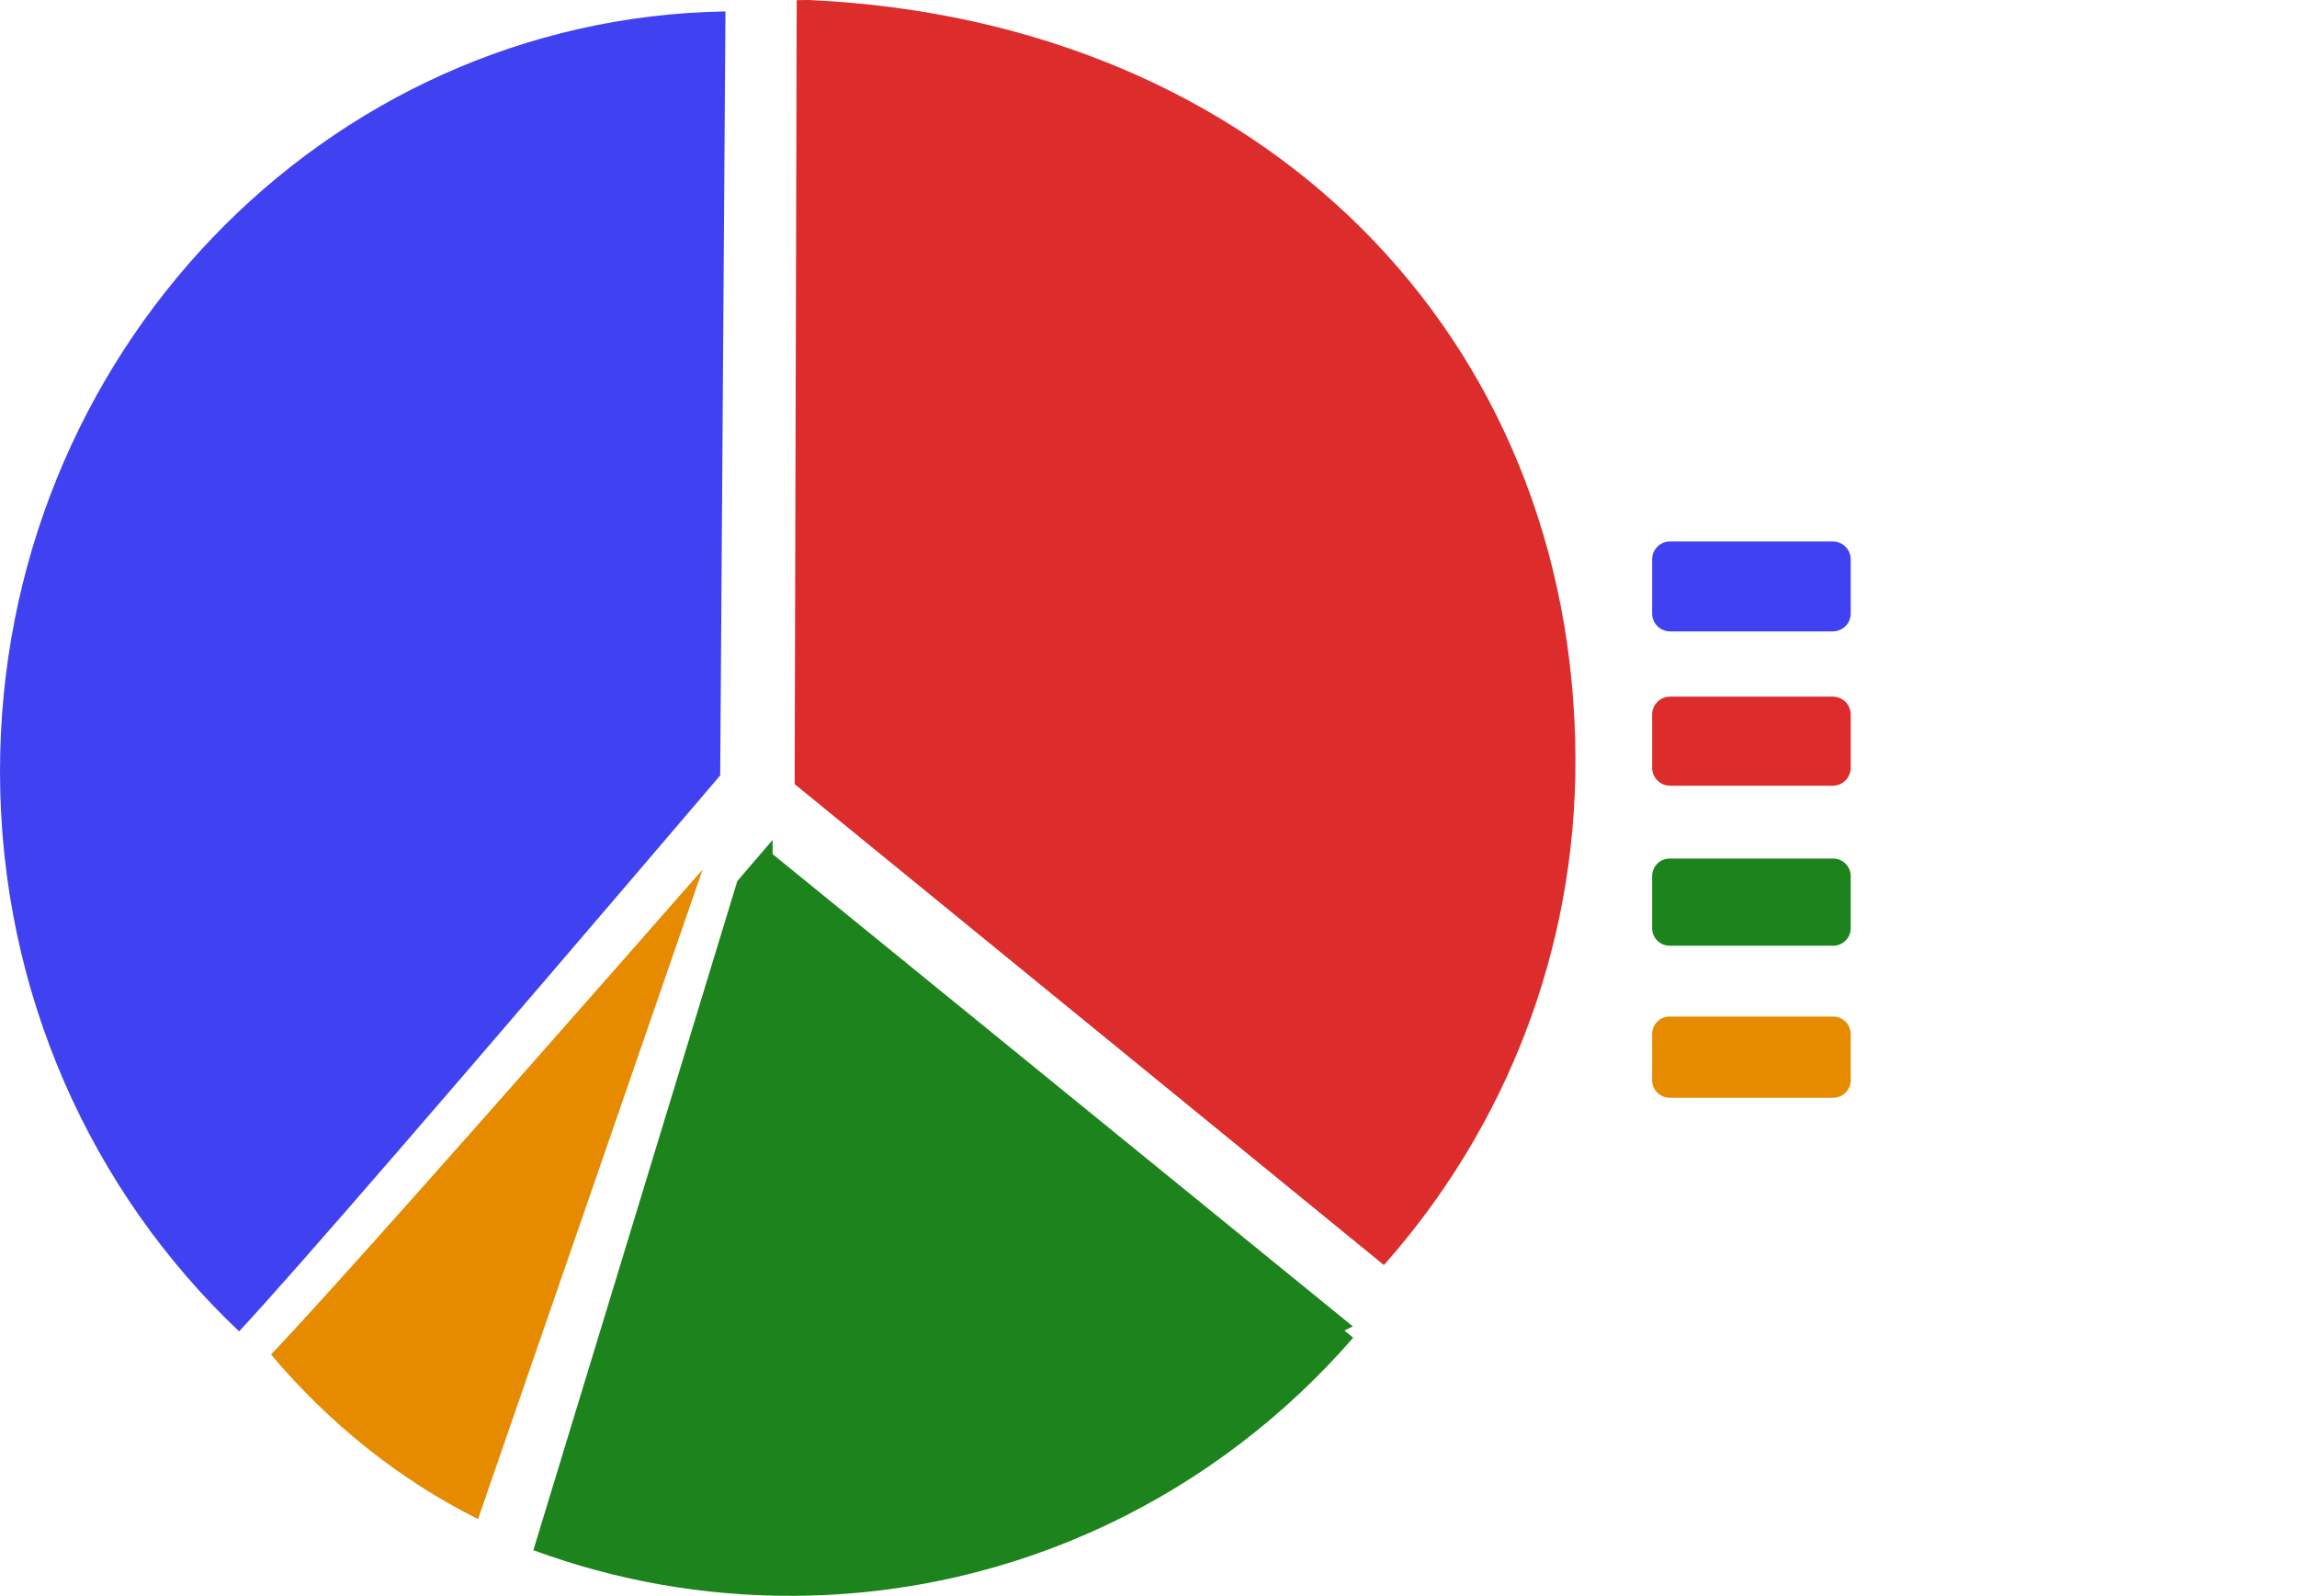
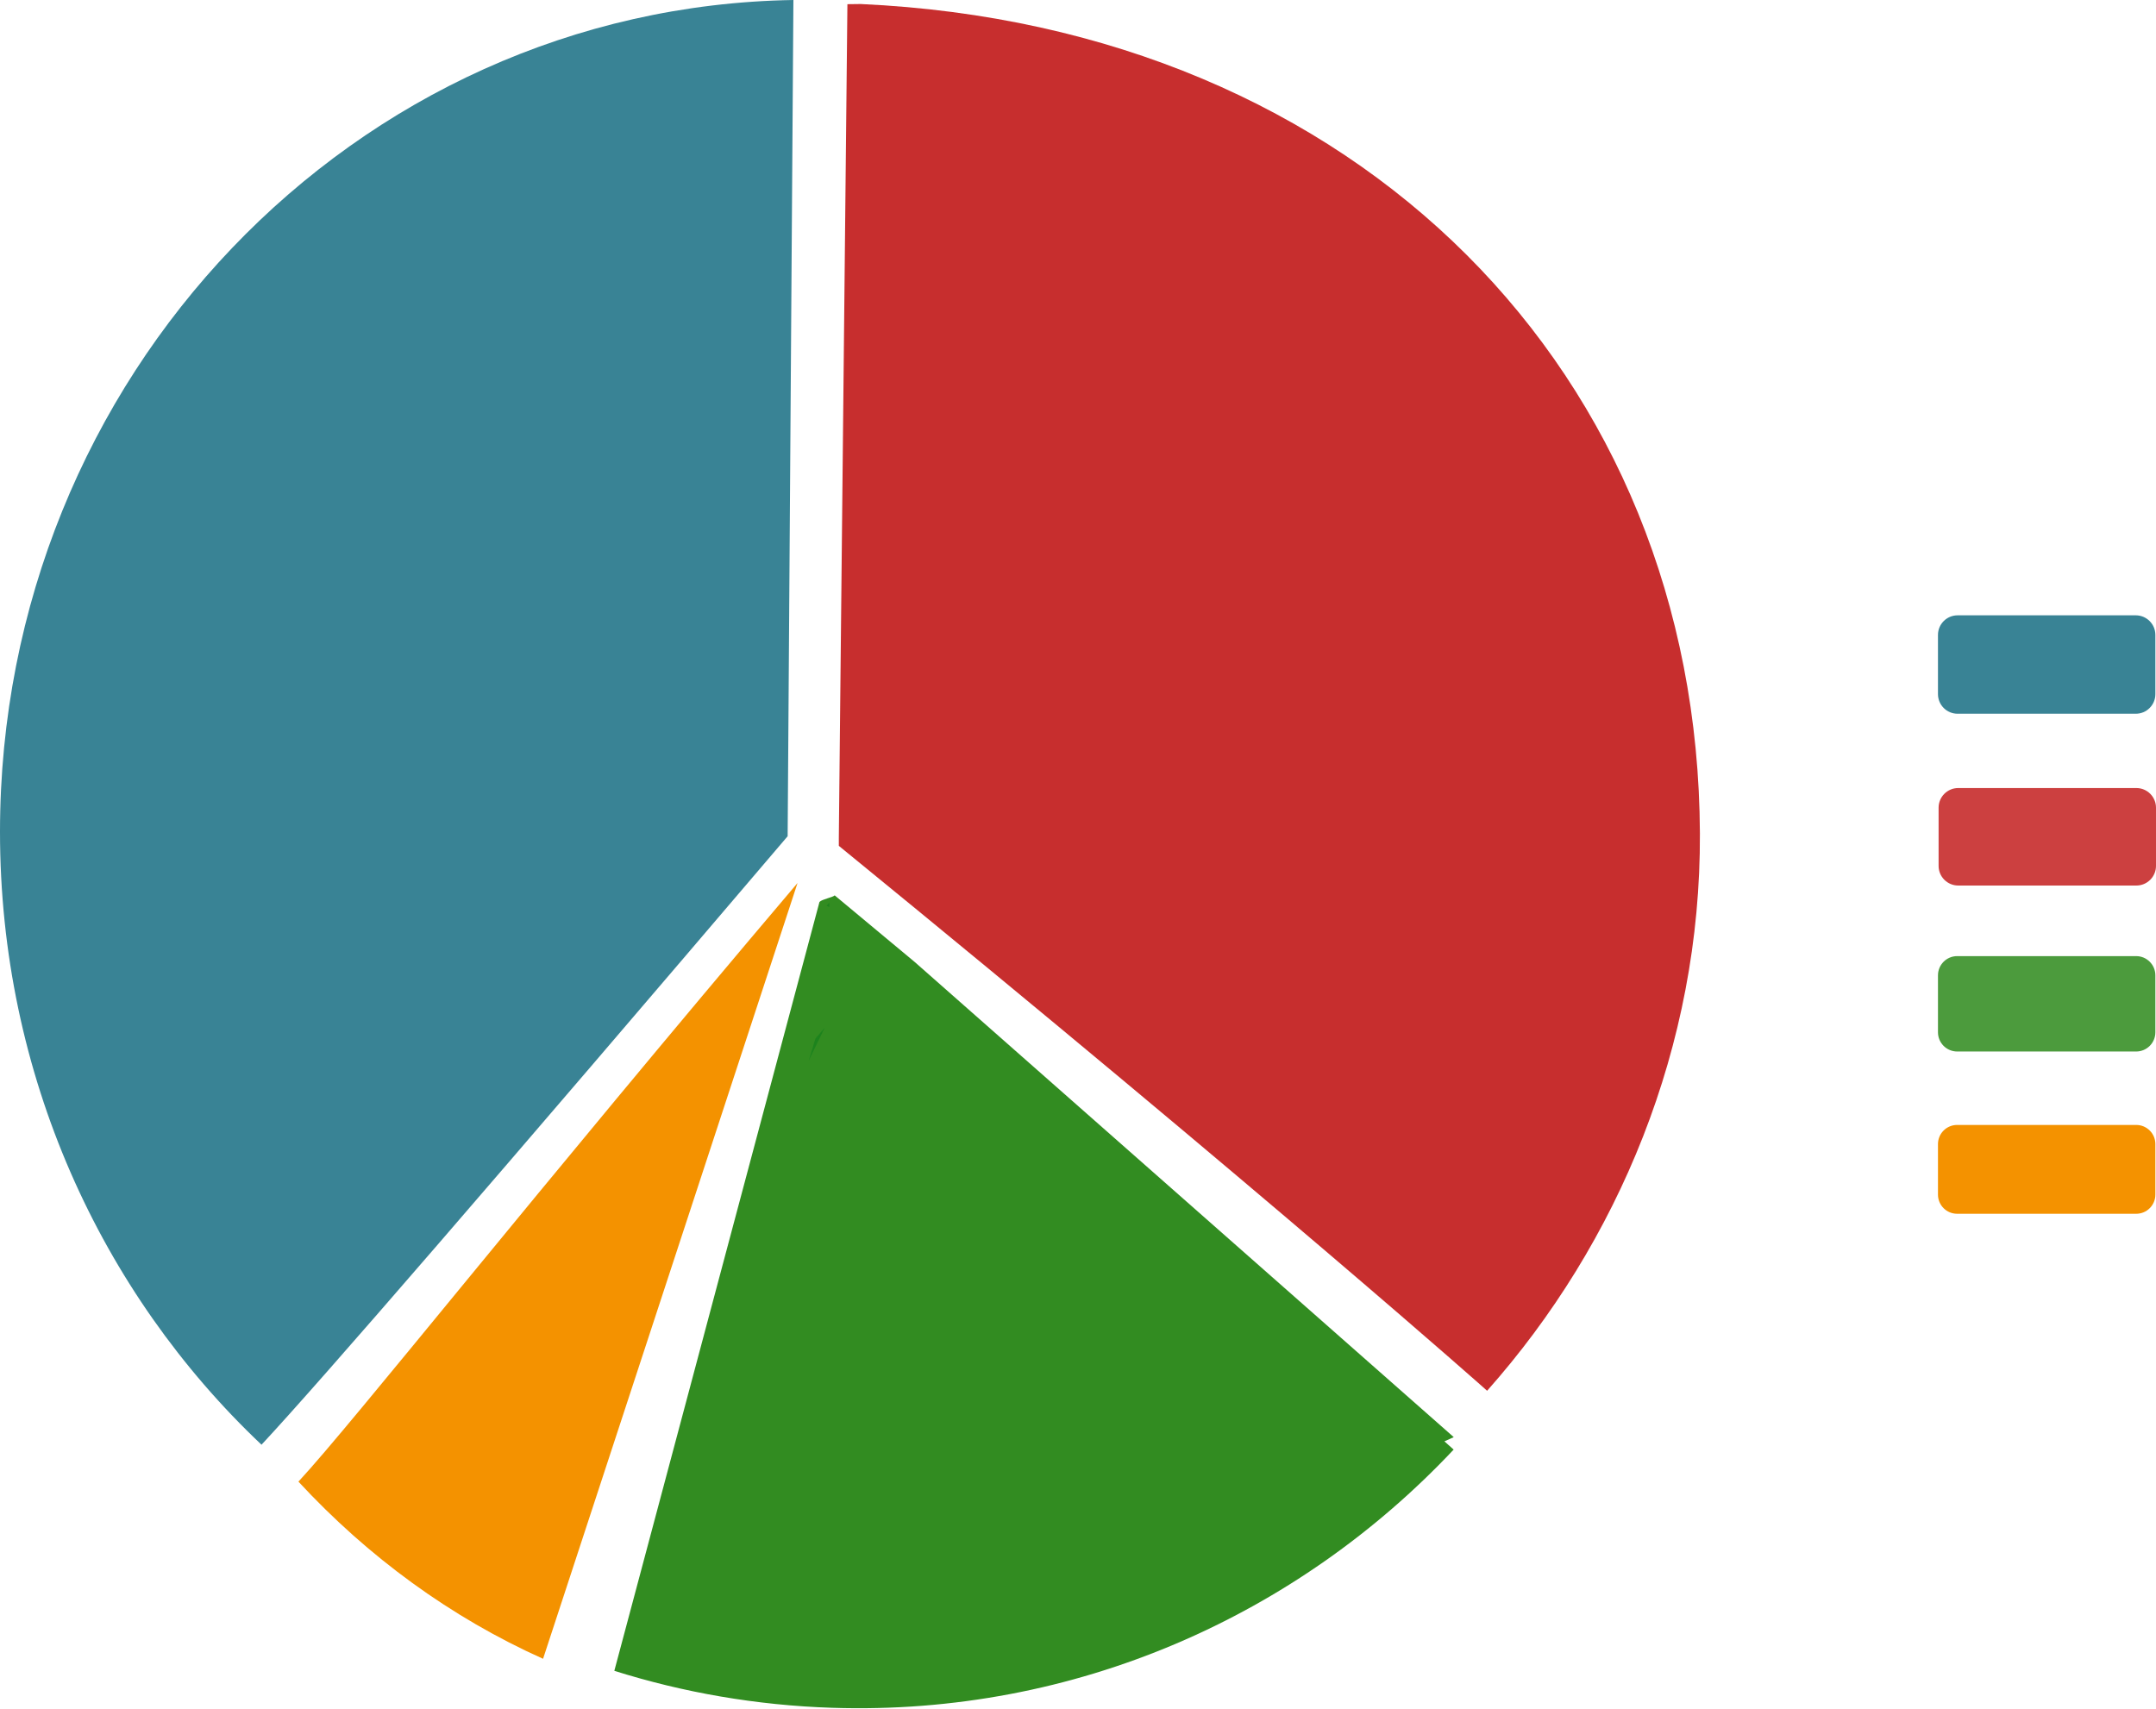
- <svg xmlns="http://www.w3.org/2000/svg" style="isolation:isolate" viewBox="25.848 31.091 609 423.088" width="609" height="423.088" id="svg2" version="1.1">
-   <defs id="defs30" />
-   <path fill="rgb(255, 255, 255)" fill-rule="evenodd" stroke="rgba(0, 0, 0, 0)" stroke-linecap="square" stroke-linejoin="miter" stroke-width="1" d="M 42.867 179.129 Q 40.67 179.129 39.095 178.419 Q 37.52 177.708 36.517 176.368 Q 35.513 175.028 35.045 173.116 Q 34.576 171.205 34.576 168.802 Q 34.576 166.4 35.067 164.481 Q 35.557 162.562 36.575 161.229 Q 37.593 159.896 39.161 159.186 Q 40.728 158.475 42.867 158.475 Q 45.108 158.475 46.661 159.142 Q 48.214 159.808 49.188 161.097 Q 50.162 162.386 50.601 164.254 Q 51.041 166.122 51.041 168.524 Q 51.041 170.941 50.572 172.896 Q 50.103 174.852 49.107 176.236 Q 48.111 177.621 46.566 178.375 Q 45.02 179.129 42.867 179.129 Z M 42.867 176.566 Q 44.258 176.566 45.189 175.98 Q 46.119 175.394 46.683 174.332 Q 47.247 173.27 47.488 171.791 Q 47.73 170.311 47.73 168.524 Q 47.73 166.605 47.488 165.191 Q 47.247 163.778 46.683 162.848 Q 46.119 161.917 45.189 161.463 Q 44.258 161.009 42.867 161.009 Q 41.475 161.009 40.516 161.529 Q 39.556 162.049 38.97 163.053 Q 38.384 164.056 38.128 165.506 Q 37.872 166.957 37.872 168.802 Q 37.872 170.648 38.128 172.098 Q 38.384 173.548 38.97 174.537 Q 39.556 175.526 40.516 176.046 Q 41.475 176.566 42.867 176.566 Z M 52.667 163.778 L 55.816 163.778 L 59.141 175.658 L 59.522 177.298 L 59.888 175.658 L 63.111 163.778 L 66.216 163.778 L 61.763 178.749 L 57.164 178.749 L 52.667 163.778 Z M 67.754 171.41 Q 67.754 169.3 68.267 167.777 Q 68.78 166.253 69.703 165.272 Q 70.626 164.291 71.907 163.829 Q 73.189 163.368 74.727 163.368 Q 76.148 163.368 77.269 163.844 Q 78.389 164.32 79.166 165.184 Q 79.942 166.048 80.352 167.249 Q 80.762 168.451 80.762 169.901 Q 80.762 170.399 80.718 170.824 Q 80.674 171.249 80.616 171.556 Q 80.557 171.922 80.484 172.215 L 70.875 172.171 Q 70.889 173.475 71.153 174.332 Q 71.417 175.189 71.937 175.687 Q 72.457 176.185 73.248 176.383 Q 74.039 176.581 75.123 176.581 Q 76.046 176.581 76.778 176.463 Q 77.51 176.346 78.023 176.185 Q 78.609 176.009 79.078 175.775 Q 79.297 176.288 79.422 176.727 Q 79.546 177.166 79.605 177.489 Q 79.664 177.87 79.693 178.163 Q 79.21 178.412 78.521 178.602 Q 77.935 178.763 77.086 178.902 Q 76.236 179.041 75.123 179.041 Q 73.365 179.041 71.995 178.646 Q 70.626 178.25 69.681 177.35 Q 68.736 176.449 68.245 174.991 Q 67.754 173.534 67.754 171.41 Z M 77.628 170.033 L 77.628 169.535 Q 77.628 168.612 77.4 167.901 Q 77.174 167.191 76.778 166.708 Q 76.382 166.224 75.841 165.975 Q 75.299 165.726 74.669 165.726 Q 73.746 165.726 73.043 165.968 Q 72.34 166.209 71.863 166.729 Q 71.387 167.249 71.153 168.07 Q 70.919 168.89 70.919 170.033 L 77.628 170.033 Z M 85.772 163.617 L 87.281 165.199 Q 87.442 164.833 87.698 164.503 Q 87.955 164.173 88.299 163.924 Q 88.643 163.675 89.075 163.529 Q 89.507 163.382 90.02 163.382 Q 90.445 163.382 90.841 163.448 Q 91.236 163.514 91.705 163.675 Q 91.719 163.705 91.741 163.91 Q 91.763 164.115 91.763 164.422 Q 91.763 164.657 91.734 164.972 Q 91.705 165.287 91.639 165.616 Q 91.573 165.946 91.448 166.268 Q 91.324 166.59 91.133 166.825 L 90.855 166.898 Q 90.562 166.751 90.203 166.649 Q 89.844 166.546 89.463 166.546 Q 88.878 166.546 88.482 166.627 Q 88.087 166.708 87.838 166.795 Q 87.545 166.898 87.369 167.03 L 87.369 178.749 L 84.234 178.749 L 84.234 166.458 L 83.077 165.272 L 83.077 163.617 L 85.772 163.617 Z M 92.598 163.778 L 95.748 163.778 L 99.073 175.658 L 99.454 177.298 L 99.82 175.658 L 103.043 163.778 L 106.148 163.778 L 101.695 178.749 L 97.095 178.749 L 92.598 163.778 Z M 110.308 161.244 Q 109.898 161.244 109.539 161.097 Q 109.18 160.951 108.909 160.702 Q 108.638 160.453 108.477 160.123 Q 108.316 159.793 108.316 159.413 Q 108.316 159.017 108.477 158.68 Q 108.638 158.343 108.909 158.094 Q 109.18 157.845 109.539 157.706 Q 109.898 157.567 110.308 157.567 Q 110.718 157.567 111.085 157.706 Q 111.451 157.845 111.722 158.094 Q 111.993 158.343 112.154 158.68 Q 112.315 159.017 112.315 159.413 Q 112.315 159.793 112.154 160.123 Q 111.993 160.453 111.722 160.702 Q 111.451 160.951 111.085 161.097 Q 110.718 161.244 110.308 161.244 Z M 108.624 163.778 L 111.671 163.778 L 111.671 176.288 L 112.535 176.903 L 112.535 178.749 L 111.7 178.749 L 111.671 178.719 L 111.671 178.749 Q 110.22 178.749 109.422 178.163 Q 108.624 177.577 108.624 176.229 L 108.624 163.778 Z M 115.318 171.41 Q 115.318 169.3 115.831 167.777 Q 116.343 166.253 117.266 165.272 Q 118.189 164.291 119.471 163.829 Q 120.753 163.368 122.291 163.368 Q 123.712 163.368 124.832 163.844 Q 125.953 164.32 126.729 165.184 Q 127.506 166.048 127.916 167.249 Q 128.326 168.451 128.326 169.901 Q 128.326 170.399 128.282 170.824 Q 128.238 171.249 128.179 171.556 Q 128.121 171.922 128.048 172.215 L 118.438 172.171 Q 118.453 173.475 118.716 174.332 Q 118.98 175.189 119.5 175.687 Q 120.02 176.185 120.811 176.383 Q 121.602 176.581 122.686 176.581 Q 123.609 176.581 124.341 176.463 Q 125.074 176.346 125.587 176.185 Q 126.173 176.009 126.641 175.775 Q 126.861 176.288 126.986 176.727 Q 127.11 177.166 127.169 177.489 Q 127.227 177.87 127.257 178.163 Q 126.773 178.412 126.085 178.602 Q 125.499 178.763 124.649 178.902 Q 123.799 179.041 122.686 179.041 Q 120.928 179.041 119.559 178.646 Q 118.189 178.25 117.244 177.35 Q 116.299 176.449 115.809 174.991 Q 115.318 173.534 115.318 171.41 Z M 125.191 170.033 L 125.191 169.535 Q 125.191 168.612 124.964 167.901 Q 124.737 167.191 124.341 166.708 Q 123.946 166.224 123.404 165.975 Q 122.862 165.726 122.232 165.726 Q 121.309 165.726 120.606 165.968 Q 119.903 166.209 119.427 166.729 Q 118.951 167.249 118.716 168.07 Q 118.482 168.89 118.482 170.033 L 125.191 170.033 Z M 129.717 163.778 L 132.867 163.778 L 135.621 175.335 L 135.958 177.21 L 136.251 175.35 L 138.799 163.778 L 142.769 163.778 L 145.45 175.335 L 145.801 177.21 L 146.124 175.335 L 148.731 163.778 L 151.778 163.778 L 147.999 178.749 L 143.531 178.749 L 141.129 168.055 L 140.733 165.887 L 140.367 168.055 L 138.184 178.749 L 133.629 178.749 L 129.717 163.778 Z" id="path4" />
-   <path fill="rgb(255, 255, 255)" fill-rule="evenodd" stroke="rgba(0, 0, 0, 0)" stroke-linecap="square" stroke-linejoin="miter" stroke-width="1" d="M 34.927 238.637 Q 34.957 238.3 35.03 237.875 Q 35.103 237.524 35.228 237.033 Q 35.352 236.542 35.601 235.971 Q 36.392 236.234 37.213 236.44 Q 37.916 236.615 38.751 236.762 Q 39.586 236.908 40.347 236.908 Q 41.505 236.908 42.288 236.733 Q 43.072 236.557 43.548 236.212 Q 44.024 235.868 44.229 235.348 Q 44.434 234.828 44.434 234.14 Q 44.434 233.363 44.222 232.821 Q 44.009 232.279 43.577 231.884 Q 43.145 231.488 42.471 231.21 Q 41.797 230.932 40.875 230.668 Q 39.263 230.229 38.15 229.709 Q 37.037 229.189 36.341 228.515 Q 35.645 227.841 35.338 226.984 Q 35.03 226.127 35.03 225.028 Q 35.03 223.446 35.521 222.318 Q 36.011 221.191 36.912 220.473 Q 37.813 219.755 39.095 219.418 Q 40.377 219.081 41.959 219.081 Q 43.175 219.081 44.09 219.272 Q 45.005 219.462 45.635 219.682 Q 46.368 219.945 46.91 220.282 Q 46.866 220.619 46.734 221.015 Q 46.617 221.352 46.412 221.806 Q 46.207 222.26 45.84 222.787 Q 45.401 222.494 44.815 222.26 Q 44.302 222.055 43.577 221.886 Q 42.852 221.718 41.9 221.718 Q 40.86 221.718 40.15 221.879 Q 39.439 222.04 38.985 222.384 Q 38.531 222.729 38.333 223.249 Q 38.135 223.769 38.135 224.486 Q 38.135 225.292 38.34 225.827 Q 38.546 226.361 39 226.735 Q 39.454 227.108 40.179 227.387 Q 40.904 227.665 41.929 227.958 Q 43.467 228.383 44.551 228.866 Q 45.635 229.35 46.317 229.994 Q 46.998 230.639 47.313 231.525 Q 47.628 232.411 47.628 233.656 Q 47.628 235.194 47.232 236.33 Q 46.837 237.465 45.972 238.227 Q 45.108 238.988 43.746 239.362 Q 42.383 239.735 40.465 239.735 Q 39.322 239.735 38.311 239.567 Q 37.3 239.399 36.553 239.193 Q 35.66 238.944 34.927 238.637 Z M 50.352 231.84 Q 50.352 229.906 50.821 228.434 Q 51.29 226.962 52.191 225.966 Q 53.092 224.97 54.403 224.464 Q 55.714 223.959 57.398 223.959 Q 58.013 223.959 58.643 224.076 Q 59.273 224.193 59.786 224.325 Q 60.372 224.486 60.928 224.691 Q 60.884 225.102 60.797 225.541 Q 60.723 225.922 60.584 226.369 Q 60.445 226.816 60.24 227.24 Q 59.844 227.079 59.39 226.933 Q 58.995 226.816 58.482 226.713 Q 57.969 226.61 57.398 226.61 Q 56.417 226.61 55.692 226.969 Q 54.967 227.328 54.483 228.009 Q 54 228.691 53.765 229.657 Q 53.531 230.624 53.531 231.825 Q 53.531 234.462 54.549 235.824 Q 55.567 237.187 57.545 237.187 Q 58.13 237.187 58.658 237.091 Q 59.185 236.996 59.61 236.879 Q 60.093 236.733 60.518 236.557 Q 60.665 236.879 60.782 237.26 Q 60.884 237.597 60.965 238.029 Q 61.046 238.461 61.031 238.959 Q 60.489 239.15 59.903 239.311 Q 59.405 239.442 58.782 239.545 Q 58.16 239.648 57.545 239.648 Q 54.102 239.648 52.227 237.685 Q 50.352 235.722 50.352 231.84 Z M 63.755 218.261 L 66.905 218.261 L 66.905 223.183 L 66.758 225.424 L 66.846 225.424 Q 66.949 225.336 67.337 225.094 Q 67.725 224.853 68.304 224.604 Q 68.882 224.355 69.608 224.164 Q 70.333 223.974 71.109 223.974 Q 72.34 223.974 73.284 224.34 Q 74.229 224.706 74.874 225.387 Q 75.518 226.068 75.848 227.021 Q 76.177 227.973 76.177 229.159 L 76.177 239.355 L 73.028 239.355 L 73.028 229.467 Q 73.028 227.87 72.391 227.116 Q 71.754 226.361 70.289 226.361 Q 69.586 226.361 68.978 226.486 Q 68.37 226.61 67.901 226.772 Q 67.359 226.947 66.905 227.182 L 66.905 239.355 L 63.755 239.355 L 63.755 218.261 Z M 79.4 232.016 Q 79.4 229.906 79.913 228.383 Q 80.425 226.859 81.348 225.878 Q 82.271 224.897 83.553 224.435 Q 84.835 223.974 86.373 223.974 Q 87.794 223.974 88.914 224.45 Q 90.035 224.926 90.811 225.79 Q 91.588 226.654 91.998 227.856 Q 92.408 229.057 92.408 230.507 Q 92.408 231.005 92.364 231.43 Q 92.32 231.855 92.261 232.162 Q 92.203 232.528 92.129 232.821 L 82.52 232.777 Q 82.535 234.081 82.799 234.938 Q 83.062 235.795 83.582 236.293 Q 84.102 236.791 84.893 236.989 Q 85.684 237.187 86.768 237.187 Q 87.691 237.187 88.424 237.069 Q 89.156 236.952 89.669 236.791 Q 90.254 236.615 90.723 236.381 Q 90.943 236.894 91.067 237.333 Q 91.192 237.773 91.251 238.095 Q 91.309 238.476 91.338 238.769 Q 90.855 239.018 90.167 239.208 Q 89.581 239.369 88.731 239.508 Q 87.882 239.648 86.768 239.648 Q 85.01 239.648 83.641 239.252 Q 82.271 238.857 81.326 237.956 Q 80.382 237.055 79.891 235.597 Q 79.4 234.14 79.4 232.016 Z M 89.273 230.639 L 89.273 230.141 Q 89.273 229.218 89.046 228.507 Q 88.819 227.797 88.424 227.314 Q 88.028 226.83 87.486 226.581 Q 86.944 226.332 86.314 226.332 Q 85.391 226.332 84.688 226.574 Q 83.985 226.816 83.509 227.336 Q 83.033 227.856 82.799 228.676 Q 82.564 229.496 82.564 230.639 L 89.273 230.639 Z M 94.708 232.133 Q 94.708 230.038 95.294 228.5 Q 95.879 226.962 96.883 225.951 Q 97.886 224.941 99.205 224.45 Q 100.523 223.959 102.003 223.959 Q 102.559 223.959 102.999 224.01 Q 103.438 224.062 103.746 224.135 Q 104.112 224.208 104.39 224.311 L 104.39 218.275 L 107.51 218.275 L 107.51 236.938 L 108.799 238.432 L 108.799 239.355 L 105.87 239.355 L 104.859 238.197 L 104.361 238.197 Q 104.288 238.271 104.061 238.505 Q 103.834 238.739 103.416 238.988 Q 102.999 239.237 102.391 239.442 Q 101.783 239.648 100.963 239.648 Q 99.879 239.648 98.765 239.208 Q 97.652 238.769 96.751 237.846 Q 95.85 236.923 95.279 235.509 Q 94.708 234.096 94.708 232.133 Z M 97.989 232.133 Q 97.989 233.495 98.275 234.462 Q 98.56 235.429 99.088 236.051 Q 99.615 236.674 100.377 236.96 Q 101.138 237.245 102.09 237.245 Q 102.457 237.245 102.867 237.128 Q 103.277 237.011 103.614 236.85 Q 104.009 236.689 104.39 236.454 L 104.39 226.552 Q 104.2 226.435 103.826 226.317 Q 103.453 226.2 102.794 226.2 Q 100.494 226.2 99.241 227.716 Q 97.989 229.233 97.989 232.133 Z M 111.143 224.384 L 114.278 224.384 L 114.278 234.169 Q 114.278 235.736 114.893 236.491 Q 115.508 237.245 116.959 237.245 Q 117.662 237.245 118.233 237.128 Q 118.804 237.011 119.229 236.85 Q 119.713 236.674 120.093 236.44 L 120.093 224.384 L 123.243 224.384 L 123.243 236.938 L 124.547 238.432 L 124.547 239.355 L 121.719 239.355 L 120.562 238.197 L 120.006 238.197 Q 119.888 238.285 119.566 238.52 Q 119.244 238.754 118.738 239.01 Q 118.233 239.267 117.574 239.457 Q 116.915 239.648 116.138 239.648 Q 114.908 239.648 113.97 239.281 Q 113.033 238.915 112.403 238.234 Q 111.773 237.553 111.458 236.593 Q 111.143 235.634 111.143 234.447 L 111.143 224.384 Z M 127.374 218.275 L 130.406 218.275 L 130.406 236.894 L 131.27 237.509 L 131.27 239.355 L 130.435 239.355 L 130.406 239.325 L 130.406 239.355 Q 128.956 239.355 128.165 238.769 Q 127.374 238.183 127.374 236.835 L 127.374 218.275 Z M 133.76 232.016 Q 133.76 229.906 134.273 228.383 Q 134.786 226.859 135.709 225.878 Q 136.632 224.897 137.913 224.435 Q 139.195 223.974 140.733 223.974 Q 142.154 223.974 143.275 224.45 Q 144.395 224.926 145.172 225.79 Q 145.948 226.654 146.358 227.856 Q 146.768 229.057 146.768 230.507 Q 146.768 231.005 146.724 231.43 Q 146.68 231.855 146.622 232.162 Q 146.563 232.528 146.49 232.821 L 136.881 232.777 Q 136.895 234.081 137.159 234.938 Q 137.423 235.795 137.943 236.293 Q 138.463 236.791 139.254 236.989 Q 140.045 237.187 141.129 237.187 Q 142.051 237.187 142.784 237.069 Q 143.516 236.952 144.029 236.791 Q 144.615 236.615 145.084 236.381 Q 145.303 236.894 145.428 237.333 Q 145.552 237.773 145.611 238.095 Q 145.67 238.476 145.699 238.769 Q 145.215 239.018 144.527 239.208 Q 143.941 239.369 143.091 239.508 Q 142.242 239.648 141.129 239.648 Q 139.371 239.648 138.001 239.252 Q 136.632 238.857 135.687 237.956 Q 134.742 237.055 134.251 235.597 Q 133.76 234.14 133.76 232.016 Z M 143.633 230.639 L 143.633 230.141 Q 143.633 229.218 143.406 228.507 Q 143.179 227.797 142.784 227.314 Q 142.388 226.83 141.846 226.581 Q 141.304 226.332 140.674 226.332 Q 139.752 226.332 139.048 226.574 Q 138.345 226.816 137.869 227.336 Q 137.393 227.856 137.159 228.676 Q 136.924 229.496 136.924 230.639 L 143.633 230.639 Z" id="path6" />
-   <path fill="rgb(255, 255, 255)" fill-rule="evenodd" stroke="rgba(0, 0, 0, 0)" stroke-linecap="square" stroke-linejoin="miter" stroke-width="1" d="M 39.072 283.098 L 50.483 283.098 Q 50.483 283.201 50.497 283.318 Q 50.512 283.421 50.519 283.545 Q 50.527 283.67 50.527 283.816 Q 50.527 284.065 50.431 284.571 Q 50.336 285.076 50.014 285.735 Q 48.813 285.691 47.524 285.647 Q 46.425 285.618 45.07 285.581 Q 43.715 285.545 42.397 285.545 L 42.397 292.034 Q 42.792 292.034 43.32 292.027 Q 43.847 292.019 44.433 292.005 Q 45.019 291.99 45.641 291.968 Q 46.264 291.946 46.85 291.931 Q 48.227 291.887 49.721 291.843 Q 49.721 291.961 49.736 292.092 Q 49.75 292.21 49.758 292.363 Q 49.765 292.517 49.765 292.678 Q 49.765 292.81 49.699 293.235 Q 49.633 293.66 49.399 294.451 Q 47.846 294.451 46.469 294.436 Q 45.883 294.436 45.275 294.436 Q 44.667 294.436 44.125 294.429 Q 43.583 294.422 43.129 294.422 Q 42.675 294.422 42.397 294.422 L 42.397 302.991 L 39.072 302.991 L 39.072 283.098 Z M 55.024 285.486 Q 54.614 285.486 54.255 285.34 Q 53.896 285.193 53.625 284.944 Q 53.354 284.695 53.193 284.365 Q 53.032 284.036 53.032 283.655 Q 53.032 283.259 53.193 282.923 Q 53.354 282.586 53.625 282.337 Q 53.896 282.088 54.255 281.948 Q 54.614 281.809 55.024 281.809 Q 55.434 281.809 55.8 281.948 Q 56.166 282.088 56.437 282.337 Q 56.708 282.586 56.869 282.923 Q 57.031 283.259 57.031 283.655 Q 57.031 284.036 56.869 284.365 Q 56.708 284.695 56.437 284.944 Q 56.166 285.193 55.8 285.34 Q 55.434 285.486 55.024 285.486 Z M 53.339 288.02 L 56.386 288.02 L 56.386 300.53 L 57.25 301.145 L 57.25 302.991 L 56.415 302.991 L 56.386 302.962 L 56.386 302.991 Q 54.936 302.991 54.138 302.405 Q 53.339 301.819 53.339 300.471 L 53.339 288.02 Z M 61.132 290.701 L 59.975 289.514 L 59.975 287.859 L 62.67 287.859 L 63.93 289.002 L 64.355 288.914 Q 64.457 288.826 64.831 288.606 Q 65.204 288.386 65.754 288.167 Q 66.303 287.947 67.006 287.779 Q 67.709 287.61 68.486 287.61 Q 69.716 287.61 70.676 287.976 Q 71.635 288.342 72.294 289.024 Q 72.953 289.705 73.29 290.657 Q 73.627 291.609 73.627 292.796 L 73.627 302.991 L 70.478 302.991 L 70.478 293.103 Q 70.478 291.507 69.811 290.752 Q 69.145 289.998 67.695 289.998 Q 66.977 289.998 66.362 290.122 Q 65.746 290.247 65.278 290.408 Q 64.736 290.584 64.267 290.818 L 64.267 302.991 L 61.132 302.991 L 61.132 290.701 Z M 76.659 298.714 Q 76.659 297.498 77.011 296.648 Q 77.363 295.799 78.044 295.257 Q 78.725 294.715 79.699 294.444 Q 80.673 294.173 81.933 294.099 L 85.2 293.924 L 85.2 292.752 Q 85.2 291.961 85.06 291.448 Q 84.921 290.935 84.599 290.628 Q 84.277 290.32 83.742 290.196 Q 83.207 290.071 82.416 290.071 Q 81.625 290.071 80.915 290.247 Q 80.204 290.423 79.677 290.628 Q 79.047 290.877 78.52 291.184 Q 78.198 290.73 78.007 290.313 Q 77.817 289.895 77.714 289.558 Q 77.582 289.177 77.538 288.826 Q 78.242 288.474 79.047 288.211 Q 79.75 287.976 80.666 287.786 Q 81.581 287.595 82.592 287.595 Q 84.262 287.595 85.361 287.888 Q 86.459 288.181 87.111 288.775 Q 87.763 289.368 88.019 290.269 Q 88.276 291.17 88.276 292.4 L 88.276 300.574 L 89.506 302.068 L 89.506 302.991 L 86.796 302.991 L 85.668 301.687 L 85.141 301.687 Q 85.068 301.76 84.753 302.017 Q 84.438 302.273 83.947 302.559 Q 83.456 302.844 82.834 303.064 Q 82.211 303.284 81.508 303.284 Q 80.409 303.284 79.516 302.954 Q 78.622 302.625 77.985 302.017 Q 77.348 301.409 77.004 300.567 Q 76.659 299.724 76.659 298.714 Z M 79.853 298.45 Q 79.853 299.124 80.043 299.571 Q 80.234 300.017 80.578 300.281 Q 80.922 300.545 81.413 300.647 Q 81.904 300.75 82.504 300.75 Q 83.061 300.75 83.552 300.611 Q 84.042 300.471 84.409 300.296 Q 84.833 300.105 85.2 299.842 L 85.2 295.901 L 82.255 296.092 Q 81.567 296.135 81.105 296.326 Q 80.644 296.516 80.365 296.824 Q 80.087 297.132 79.97 297.549 Q 79.853 297.967 79.853 298.45 Z M 92.48 290.701 L 91.323 289.514 L 91.323 287.859 L 94.018 287.859 L 95.278 289.002 L 95.702 288.914 Q 95.805 288.826 96.178 288.606 Q 96.552 288.386 97.101 288.167 Q 97.651 287.947 98.354 287.779 Q 99.057 287.61 99.833 287.61 Q 101.064 287.61 102.023 287.976 Q 102.983 288.342 103.642 289.024 Q 104.301 289.705 104.638 290.657 Q 104.975 291.609 104.975 292.796 L 104.975 302.991 L 101.825 302.991 L 101.825 293.103 Q 101.825 291.507 101.159 290.752 Q 100.492 289.998 99.042 289.998 Q 98.325 289.998 97.709 290.122 Q 97.094 290.247 96.625 290.408 Q 96.083 290.584 95.615 290.818 L 95.615 302.991 L 92.48 302.991 L 92.48 290.701 Z M 108.227 295.476 Q 108.227 293.543 108.696 292.071 Q 109.164 290.598 110.065 289.602 Q 110.966 288.606 112.277 288.101 Q 113.588 287.595 115.273 287.595 Q 115.888 287.595 116.518 287.713 Q 117.148 287.83 117.66 287.962 Q 118.246 288.123 118.803 288.328 Q 118.759 288.738 118.671 289.177 Q 118.598 289.558 118.459 290.005 Q 118.32 290.452 118.115 290.877 Q 117.719 290.716 117.265 290.569 Q 116.869 290.452 116.357 290.349 Q 115.844 290.247 115.273 290.247 Q 114.291 290.247 113.566 290.606 Q 112.841 290.965 112.358 291.646 Q 111.874 292.327 111.64 293.294 Q 111.406 294.26 111.406 295.462 Q 111.406 298.098 112.424 299.461 Q 113.442 300.823 115.419 300.823 Q 116.005 300.823 116.533 300.728 Q 117.06 300.633 117.485 300.515 Q 117.968 300.369 118.393 300.193 Q 118.539 300.515 118.657 300.896 Q 118.759 301.233 118.84 301.665 Q 118.92 302.097 118.906 302.595 Q 118.364 302.786 117.778 302.947 Q 117.28 303.079 116.657 303.181 Q 116.034 303.284 115.419 303.284 Q 111.977 303.284 110.102 301.321 Q 108.227 299.358 108.227 295.476 Z M 120.766 295.652 Q 120.766 293.543 121.279 292.019 Q 121.791 290.496 122.714 289.514 Q 123.637 288.533 124.919 288.072 Q 126.2 287.61 127.739 287.61 Q 129.159 287.61 130.28 288.086 Q 131.401 288.562 132.177 289.426 Q 132.953 290.291 133.364 291.492 Q 133.774 292.693 133.774 294.143 Q 133.774 294.641 133.73 295.066 Q 133.686 295.491 133.627 295.799 Q 133.569 296.165 133.495 296.458 L 123.886 296.414 Q 123.901 297.717 124.164 298.574 Q 124.428 299.431 124.948 299.929 Q 125.468 300.427 126.259 300.625 Q 127.05 300.823 128.134 300.823 Q 129.057 300.823 129.789 300.706 Q 130.522 300.589 131.034 300.427 Q 131.62 300.252 132.089 300.017 Q 132.309 300.53 132.433 300.969 Q 132.558 301.409 132.617 301.731 Q 132.675 302.112 132.704 302.405 Q 132.221 302.654 131.533 302.844 Q 130.947 303.006 130.097 303.145 Q 129.247 303.284 128.134 303.284 Q 126.376 303.284 125.007 302.888 Q 123.637 302.493 122.692 301.592 Q 121.747 300.691 121.257 299.234 Q 120.766 297.776 120.766 295.652 Z M 130.639 294.275 L 130.639 293.777 Q 130.639 292.854 130.412 292.144 Q 130.185 291.433 129.789 290.95 Q 129.394 290.467 128.852 290.217 Q 128.31 289.968 127.68 289.968 Q 126.757 289.968 126.054 290.21 Q 125.351 290.452 124.875 290.972 Q 124.399 291.492 124.164 292.312 Q 123.93 293.133 123.93 294.275 L 130.639 294.275 Z M 136.176 302.317 Q 136.176 301.98 136.235 301.585 Q 136.279 301.248 136.374 300.816 Q 136.469 300.384 136.659 299.915 Q 137.304 300.164 138.007 300.354 Q 138.608 300.515 139.311 300.655 Q 140.014 300.794 140.702 300.794 Q 141.318 300.794 141.845 300.75 Q 142.372 300.706 142.761 300.508 Q 143.149 300.31 143.368 299.907 Q 143.588 299.505 143.588 298.787 Q 143.588 297.923 143.054 297.425 Q 142.519 296.926 141.2 296.677 Q 139.838 296.414 138.908 295.974 Q 137.978 295.535 137.399 294.956 Q 136.821 294.378 136.564 293.66 Q 136.308 292.942 136.308 292.122 Q 136.308 290.891 136.703 290.027 Q 137.099 289.163 137.853 288.628 Q 138.608 288.093 139.728 287.852 Q 140.849 287.61 142.299 287.61 Q 143.31 287.61 144.094 287.749 Q 144.877 287.888 145.405 288.05 Q 146.02 288.24 146.474 288.489 Q 146.43 288.811 146.313 289.192 Q 146.21 289.514 146.042 289.925 Q 145.873 290.335 145.595 290.759 Q 145.2 290.525 144.687 290.349 Q 144.247 290.188 143.632 290.064 Q 143.017 289.939 142.226 289.939 Q 141.611 289.939 141.091 289.998 Q 140.571 290.056 140.197 290.261 Q 139.824 290.467 139.618 290.884 Q 139.413 291.301 139.413 292.019 Q 139.413 292.371 139.509 292.656 Q 139.604 292.942 139.889 293.176 Q 140.175 293.411 140.695 293.609 Q 141.215 293.806 142.079 293.997 Q 143.427 294.29 144.328 294.671 Q 145.229 295.051 145.763 295.593 Q 146.298 296.135 146.525 296.861 Q 146.752 297.586 146.752 298.582 Q 146.752 299.651 146.415 300.515 Q 146.078 301.38 145.361 301.995 Q 144.643 302.61 143.515 302.947 Q 142.387 303.284 140.79 303.284 Q 139.765 303.284 138.923 303.137 Q 138.08 302.991 137.465 302.801 Q 136.747 302.595 136.176 302.317 Z" id="path8" />
-   <path fill="rgb(255, 255, 255)" fill-rule="evenodd" stroke="rgba(0, 0, 0, 0)" stroke-linecap="square" stroke-linejoin="miter" stroke-width="1" d="M 39.072 346.735 L 42.397 346.735 L 42.397 355.187 L 50.16 355.187 L 50.16 346.735 L 53.471 346.735 L 53.471 366.627 L 50.16 366.627 L 50.16 357.736 L 42.397 357.736 L 42.397 366.627 L 39.072 366.627 L 39.072 346.735 Z M 56.913 359.288 Q 56.913 357.179 57.426 355.656 Q 57.939 354.132 58.862 353.151 Q 59.785 352.169 61.066 351.708 Q 62.348 351.246 63.886 351.246 Q 65.307 351.246 66.427 351.723 Q 67.548 352.199 68.325 353.063 Q 69.101 353.927 69.511 355.128 Q 69.921 356.329 69.921 357.78 Q 69.921 358.278 69.877 358.703 Q 69.833 359.127 69.775 359.435 Q 69.716 359.801 69.643 360.094 L 60.033 360.05 Q 60.048 361.354 60.312 362.211 Q 60.575 363.068 61.096 363.566 Q 61.615 364.064 62.407 364.262 Q 63.198 364.459 64.281 364.459 Q 65.204 364.459 65.937 364.342 Q 66.669 364.225 67.182 364.064 Q 67.768 363.888 68.237 363.654 Q 68.456 364.166 68.581 364.606 Q 68.705 365.045 68.764 365.368 Q 68.823 365.748 68.852 366.041 Q 68.368 366.29 67.68 366.481 Q 67.094 366.642 66.244 366.781 Q 65.395 366.92 64.281 366.92 Q 62.524 366.92 61.154 366.525 Q 59.785 366.129 58.84 365.228 Q 57.895 364.328 57.404 362.87 Q 56.913 361.412 56.913 359.288 Z M 66.786 357.911 L 66.786 357.413 Q 66.786 356.491 66.559 355.78 Q 66.332 355.07 65.937 354.586 Q 65.541 354.103 64.999 353.854 Q 64.457 353.605 63.827 353.605 Q 62.905 353.605 62.202 353.847 Q 61.498 354.088 61.022 354.608 Q 60.546 355.128 60.312 355.949 Q 60.077 356.769 60.077 357.911 L 66.786 357.911 Z M 72.001 362.35 Q 72.001 361.134 72.353 360.285 Q 72.704 359.435 73.385 358.893 Q 74.067 358.351 75.041 358.08 Q 76.015 357.809 77.275 357.736 L 80.541 357.56 L 80.541 356.388 Q 80.541 355.597 80.402 355.084 Q 80.263 354.572 79.941 354.264 Q 79.618 353.956 79.084 353.832 Q 78.549 353.707 77.758 353.707 Q 76.967 353.707 76.257 353.883 Q 75.546 354.059 75.019 354.264 Q 74.389 354.513 73.862 354.821 Q 73.539 354.367 73.349 353.949 Q 73.159 353.532 73.056 353.195 Q 72.924 352.814 72.88 352.462 Q 73.583 352.111 74.389 351.847 Q 75.092 351.613 76.008 351.422 Q 76.923 351.232 77.934 351.232 Q 79.604 351.232 80.702 351.525 Q 81.801 351.818 82.453 352.411 Q 83.105 353.004 83.361 353.905 Q 83.618 354.806 83.618 356.036 L 83.618 364.21 L 84.848 365.704 L 84.848 366.627 L 82.138 366.627 L 81.01 365.324 L 80.483 365.324 Q 80.409 365.397 80.094 365.653 Q 79.78 365.91 79.289 366.195 Q 78.798 366.481 78.176 366.701 Q 77.553 366.92 76.85 366.92 Q 75.751 366.92 74.858 366.591 Q 73.964 366.261 73.327 365.653 Q 72.69 365.045 72.346 364.203 Q 72.001 363.361 72.001 362.35 Z M 75.195 362.086 Q 75.195 362.76 75.385 363.207 Q 75.576 363.654 75.92 363.917 Q 76.264 364.181 76.755 364.284 Q 77.245 364.386 77.846 364.386 Q 78.403 364.386 78.893 364.247 Q 79.384 364.108 79.75 363.932 Q 80.175 363.742 80.541 363.478 L 80.541 359.537 L 77.597 359.728 Q 76.909 359.772 76.447 359.962 Q 75.986 360.153 75.707 360.46 Q 75.429 360.768 75.312 361.185 Q 75.195 361.603 75.195 362.086 Z M 87.411 345.548 L 90.444 345.548 L 90.444 364.166 L 91.308 364.782 L 91.308 366.627 L 90.473 366.627 L 90.444 366.598 L 90.444 366.627 Q 88.993 366.627 88.202 366.041 Q 87.411 365.455 87.411 364.108 L 87.411 345.548 Z M 95.336 353.927 L 93.417 353.927 Q 93.403 353.766 93.388 353.576 Q 93.373 353.414 93.366 353.195 Q 93.359 352.975 93.359 352.711 Q 93.359 352.448 93.373 352.221 Q 93.388 351.994 93.417 351.657 L 95.336 351.657 L 95.336 349.328 L 97.021 347.423 L 98.325 347.423 L 98.325 351.657 L 102.47 351.657 Q 102.499 351.803 102.521 352.008 Q 102.543 352.213 102.543 352.404 Q 102.543 352.741 102.477 353.019 Q 102.411 353.297 102.338 353.502 Q 102.25 353.737 102.133 353.927 L 98.325 353.927 L 98.325 362.423 Q 98.325 363.493 98.683 363.976 Q 99.042 364.459 99.833 364.459 Q 100.17 364.459 100.544 364.379 Q 100.917 364.298 101.254 364.181 Q 101.635 364.049 102.031 363.888 Q 102.324 364.269 102.492 364.635 Q 102.66 365.001 102.734 365.294 Q 102.822 365.631 102.836 365.924 Q 102.426 366.203 101.913 366.422 Q 101.459 366.613 100.829 366.766 Q 100.2 366.92 99.379 366.92 Q 98.237 366.92 97.468 366.635 Q 96.698 366.349 96.222 365.785 Q 95.746 365.221 95.541 364.379 Q 95.336 363.536 95.336 362.438 L 95.336 353.927 Z M 105.546 345.534 L 108.696 345.534 L 108.696 350.455 L 108.549 352.697 L 108.637 352.697 Q 108.74 352.609 109.128 352.367 Q 109.516 352.125 110.095 351.876 Q 110.673 351.627 111.398 351.437 Q 112.123 351.246 112.9 351.246 Q 114.13 351.246 115.075 351.613 Q 116.02 351.979 116.664 352.66 Q 117.309 353.341 117.638 354.293 Q 117.968 355.245 117.968 356.432 L 117.968 366.627 L 114.819 366.627 L 114.819 356.74 Q 114.819 355.143 114.181 354.389 Q 113.544 353.634 112.079 353.634 Q 111.376 353.634 110.768 353.759 Q 110.16 353.883 109.692 354.044 Q 109.15 354.22 108.696 354.454 L 108.696 366.627 L 105.546 366.627 L 105.546 345.534 Z" id="path10" />
-   <path fill="rgb(64, 66, 241)" stroke="rgba(0, 0, 0, 0)" stroke-linecap="square" stroke-linejoin="miter" stroke-width="1" d="M 89.243 384.065 C 50.276 347.244 25.848 294.342 25.848 235.605 C 25.848 125.458 111.748 35.833 218.189 34.117 L 216.792 236.674 C 145.982 319.69 103.427 368.868 89.243 384.065 Z" id="path12" />
-   <path fill="rgb(230, 138, 0)" stroke="rgba(0, 0, 0, 0)" stroke-linecap="square" stroke-linejoin="miter" stroke-width="1" d="M 152.586 433.834 C 131.736 423.42 113.144 408.502 97.697 390.195 C 110.73 376.584 148.86 333.742 212.128 261.621 L 152.586 433.834 Z" id="path14" />
-   <path fill="rgb(29, 131, 29)" stroke="rgba(0, 0, 0, 0)" stroke-linecap="square" stroke-linejoin="miter" stroke-width="1" d="M 167.258 442.076 C 188.895 450.051 212.268 454.337 236.627 454.174 C 295.611 453.777 348.46 427.37 384.609 385.753 C 384.623 385.765 384.624 385.766 382.297 383.846 L 382.297 383.846 L 384.516 382.738 L 230.688 257.533 L 230.689 253.763 C 227.463 257.528 224.296 261.225 221.334 264.676 L 167.258 442.076 Z" id="path16" />
-   <path fill="rgb(220, 44, 44)" stroke="rgba(0, 0, 0, 0)" stroke-linecap="square" stroke-linejoin="miter" stroke-width="1" d="M 392.76 366.48 C 424.562 330.673 443.774 283.524 443.542 231.974 C 443.04 120.601 361.101 36.616 240.302 31.091 C 239.226 31.096 238.151 31.109 237.079 31.132 Q 236.532 238.974 236.532 238.974 L 236.532 238.974 C 340.684 323.978 393.668 367.222 392.76 366.48 Z" id="path18" />
-   <rect stroke="rgba(0, 0, 0, 0)" x="463.876" y="174.645" width="52.652" height="23.84" rx="4.749" ry="4.749" id="rect20" style="fill:#4042f1;stroke-width:1;stroke-linecap:square;stroke-linejoin:miter" />
-   <rect stroke="rgba(0, 0, 0, 0)" x="463.876" y="215.778" width="52.652" height="23.616" rx="4.758" ry="4.758" id="rect22" style="fill:#dc2c2c;stroke-width:1;stroke-linecap:square;stroke-linejoin:miter" />
-   <rect stroke="rgba(0, 0, 0, 0)" x="463.876" y="258.712" width="52.652" height="23.106" rx="4.656" ry="4.656" id="rect24" style="fill:#1d831d;stroke-width:1;stroke-linecap:square;stroke-linejoin:miter" />
-   <rect stroke="rgba(0, 0, 0, 0)" x="463.876" y="300.605" width="52.652" height="21.517" rx="4.64" ry="4.64" id="rect26" style="fill:#e68a00;stroke-width:1;stroke-linecap:square;stroke-linejoin:miter" />
+ <svg xmlns="http://www.w3.org/2000/svg" style="isolation:isolate" viewBox="73 48.113 522.152 413.774" width="522.152" height="413.774">
+   <path fill="rgb(57, 131, 149)" stroke="rgba(0, 0, 0, 0)" stroke-linecap="square" stroke-linejoin="miter" stroke-width="1" d="M 136.332 398.061 C 97.403 361.24 73 308.338 73 249.601 C 73 139.454 158.815 49.829 265.152 48.113 L 263.756 250.67 C 193.016 333.686 150.502 382.863 136.332 398.061 Z" />
+   <path fill="rgb(244, 146, 0)" stroke="rgba(0, 0, 0, 0)" stroke-linecap="square" stroke-linejoin="miter" stroke-width="1" d="M 204.522 449.915 C 182.224 439.914 162.152 425.238 145.277 407.003 C 158.538 392.689 201.982 337.661 266.152 261.996 L 204.522 449.915 Z" />
+   <path fill="rgb(30, 129, 11)" fill-opacity="0.91" stroke="rgba(0, 0, 0, 0)" stroke-linecap="square" stroke-linejoin="miter" stroke-width="1" d="M 221.781 452.828 C 238.488 458.084 256.16 461.182 274.49 461.781 C 333.444 463.707 387.291 439.401 425.051 399.24 C 425.064 399.252 425.065 399.253 422.816 397.243 L 422.816 397.243 L 425.076 396.223 L 294.539 281.14 L 275.152 264.996 C 274.71 265.472 272.143 265.906 271.467 266.577 L 221.781 452.828 Z" />
+   <path fill="rgb(29, 131, 29)" stroke="rgba(0, 0, 0, 0)" stroke-linecap="square" stroke-linejoin="miter" stroke-width="1" d="M 272.727 297.06 C 271.97 297.942 271.221 298.815 270.486 299.672 L 268.835 305.085 L 272.727 297.06 Z" />
+   <path fill="rgb(29, 131, 29)" stroke="rgba(0, 0, 0, 0)" stroke-linecap="square" stroke-linejoin="miter" stroke-width="1" d="M 273.84 267.844 L 273.84 266.759 C 273.628 267.007 273.416 267.254 273.207 267.498 L 273.84 267.844 L 273.84 267.844 Z" />
+   <path fill="rgb(191, 15, 15)" fill-opacity="0.87" stroke="rgba(0, 0, 0, 0)" stroke-linecap="square" stroke-linejoin="miter" stroke-width="1" d="M 433.152 384.996 C 464.953 349.189 484.925 301.52 484.693 249.969 C 484.192 138.597 402.253 54.612 281.454 49.087 C 280.377 49.091 279.303 49.105 278.23 49.128 Q 276.152 250.996 276.152 250.996 L 276.152 252.996 C 380.303 338 434.06 385.737 433.152 384.996 Z" />
+   <rect fill="rgb(57, 131, 149)" stroke="rgba(0, 0, 0, 0)" stroke-linecap="square" stroke-linejoin="miter" stroke-width="1" transform="matrix(1 0 0 1 0 0)" x="542.349" y="197.16" width="52.651" height="23.84" rx="4.749" ry="4.749" />
+   <rect fill="rgb(191, 15, 15)" fill-opacity="0.79" stroke="rgba(0, 0, 0, 0)" stroke-linecap="square" stroke-linejoin="miter" stroke-width="1" transform="matrix(1 0 0 1 0 0)" x="542.5" y="238.996" width="52.651" height="23.616" rx="4.758" ry="4.758" />
+   <rect fill="rgb(30, 129, 11)" fill-opacity="0.79" stroke="rgba(0, 0, 0, 0)" stroke-linecap="square" stroke-linejoin="miter" stroke-width="1" transform="matrix(1 0 0 1 0 0)" x="542.349" y="279.708" width="52.651" height="23.106" rx="4.656" ry="4.656" />
+   <rect fill="rgb(244, 146, 0)" stroke="rgba(0, 0, 0, 0)" stroke-linecap="square" stroke-linejoin="miter" stroke-width="1" transform="matrix(1 0 0 1 0 0)" x="542.349" y="320.601" width="52.651" height="21.517" rx="4.64" ry="4.64" />
</svg>
